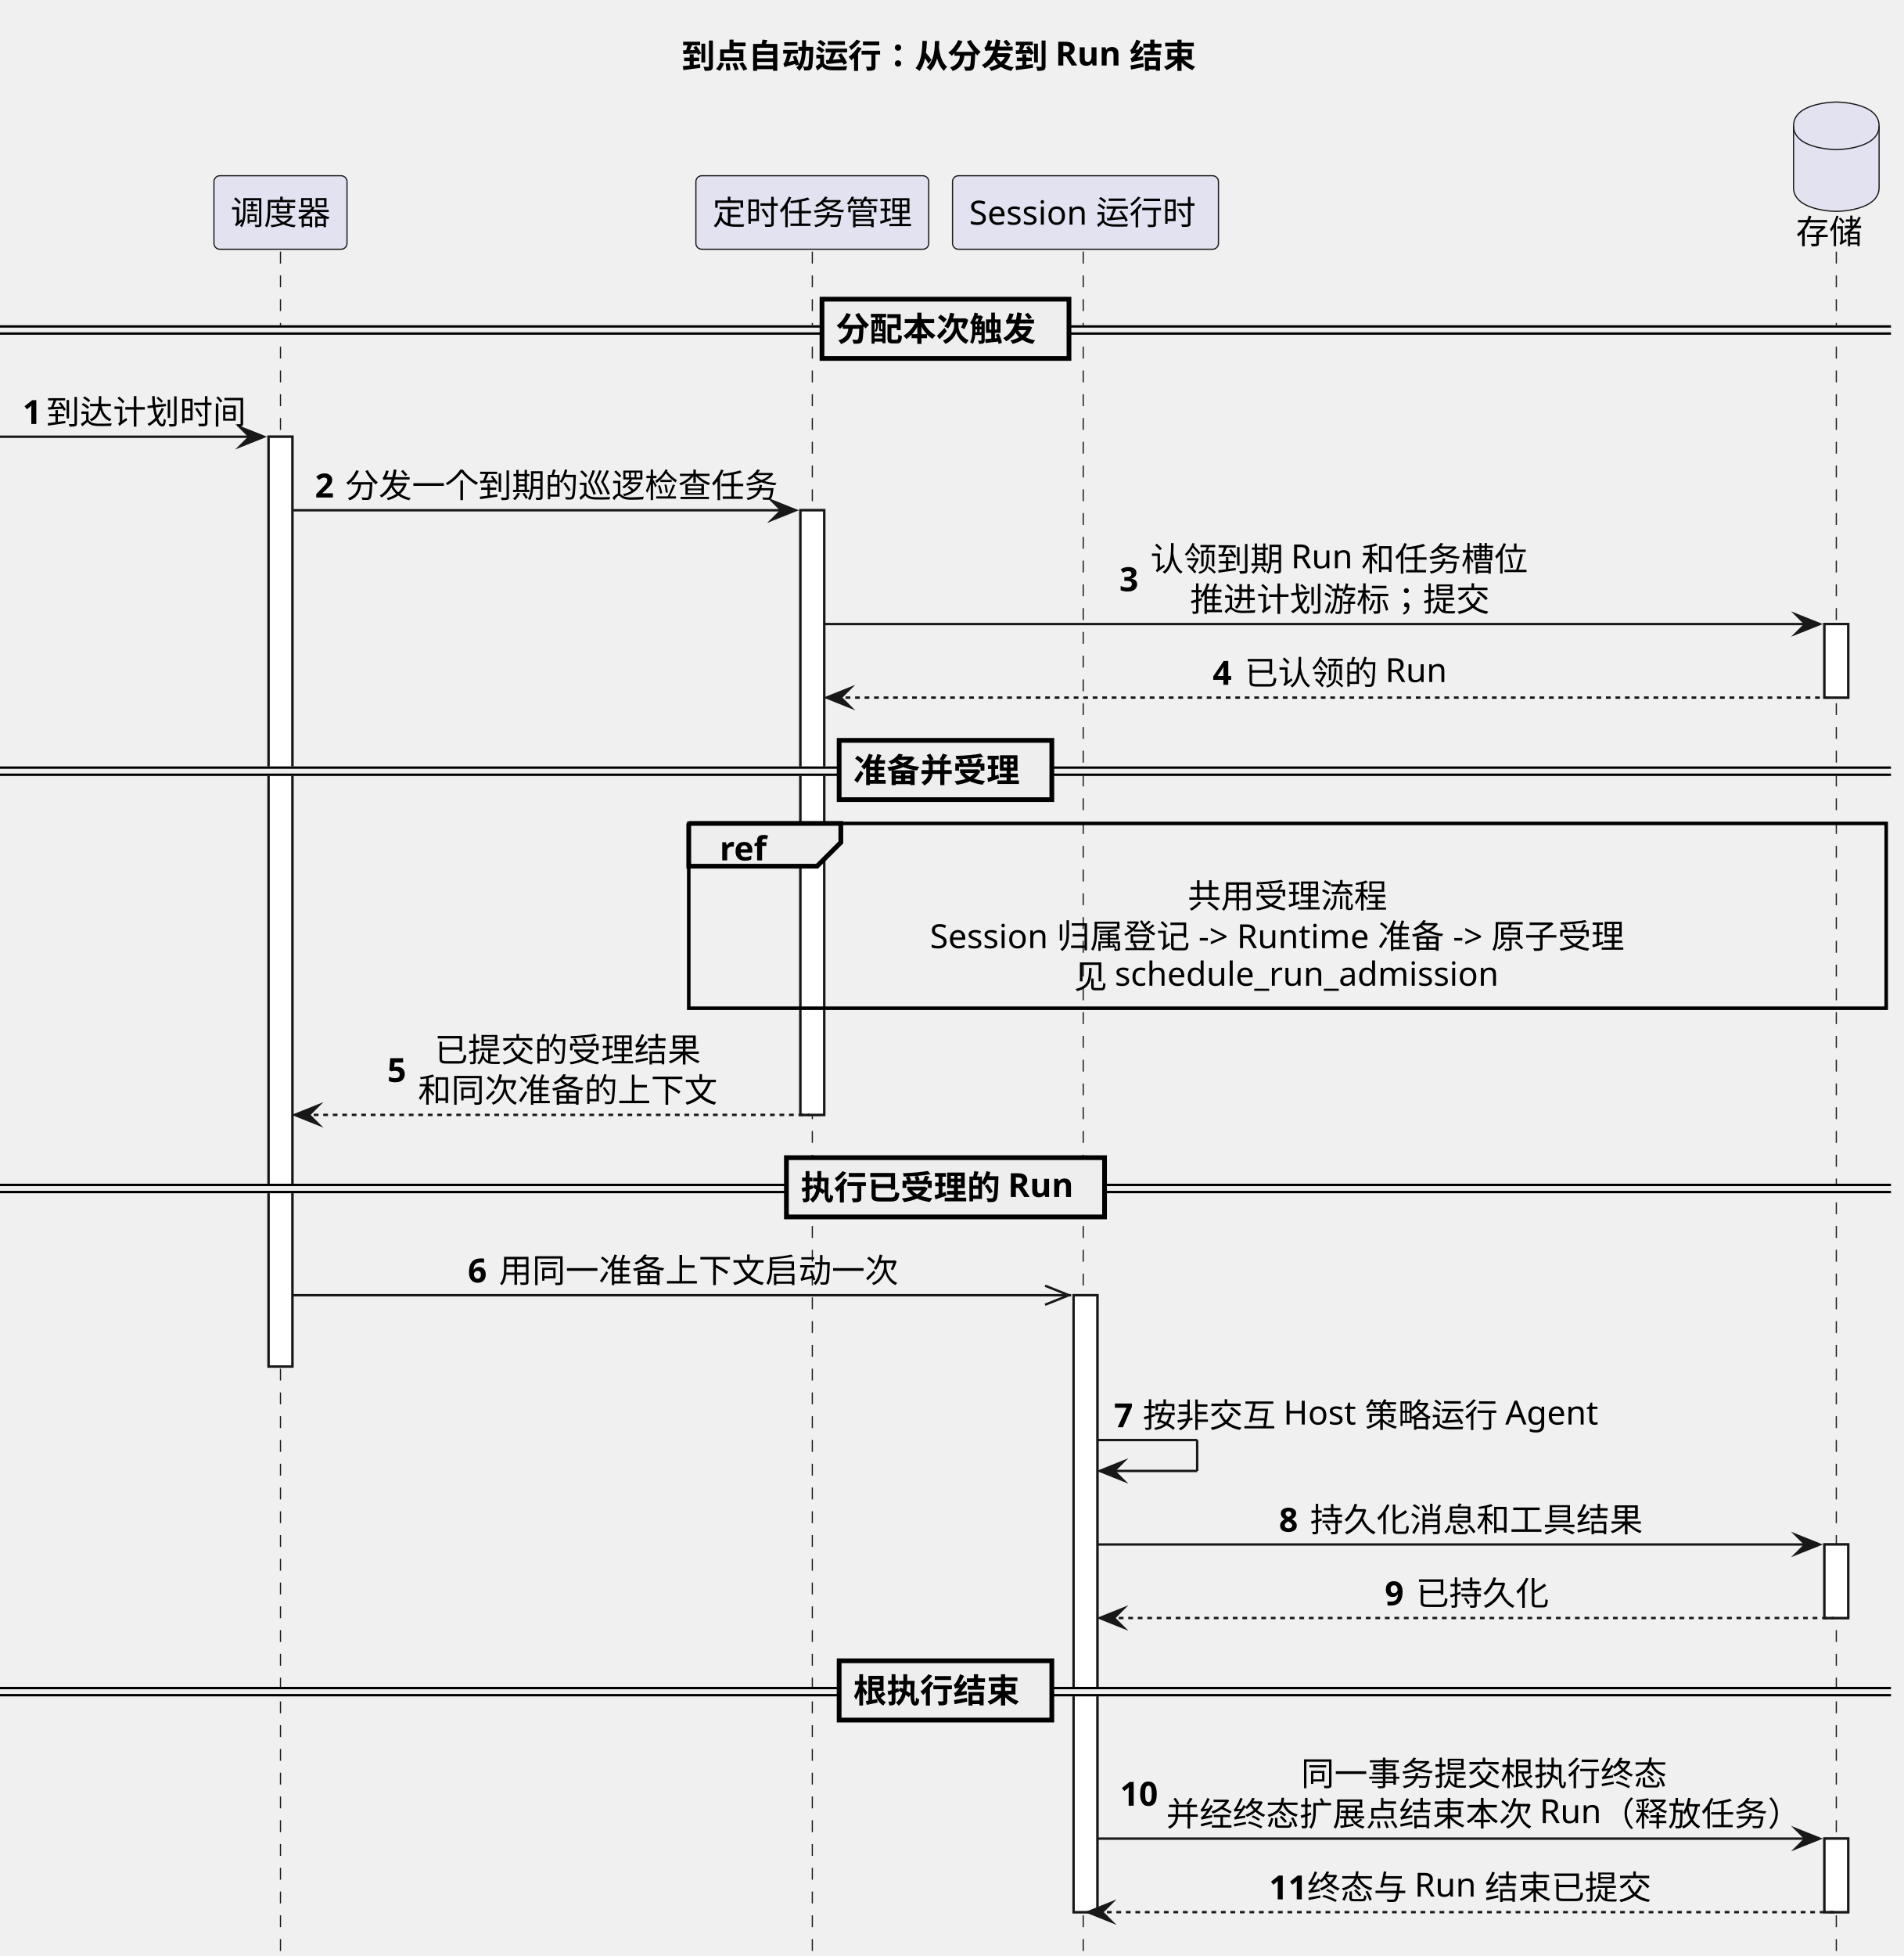
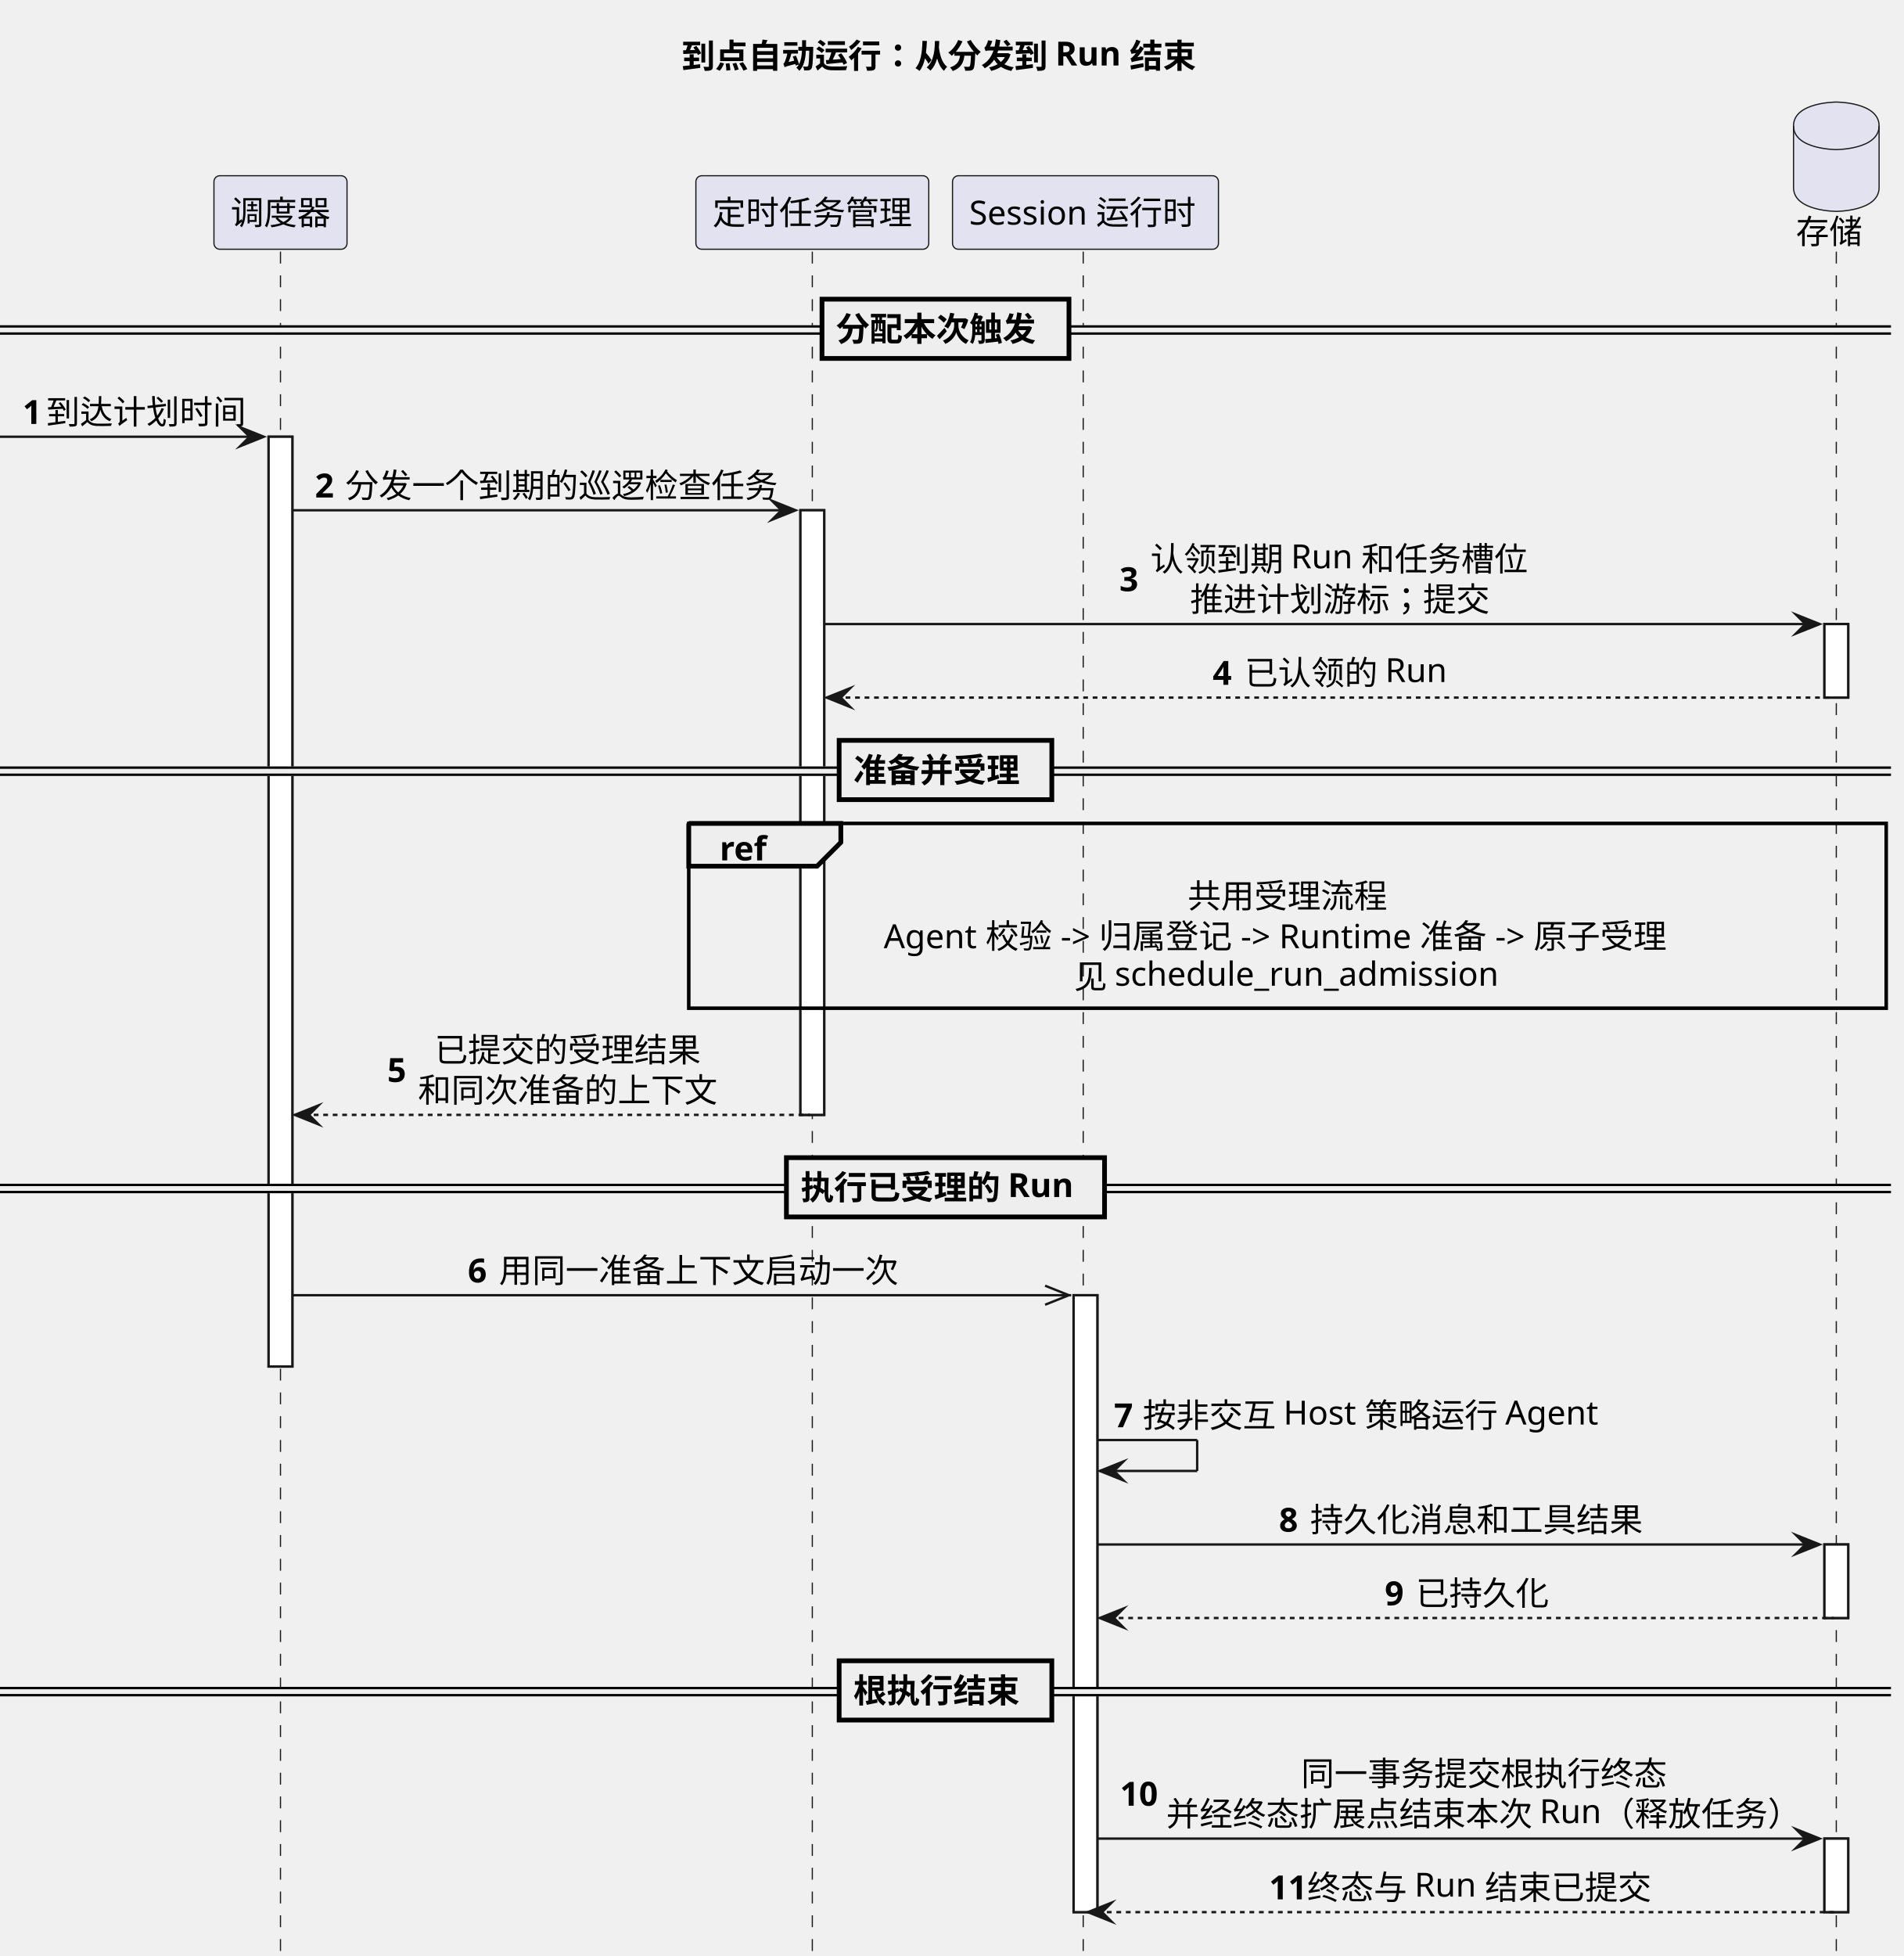
<svg xmlns="http://www.w3.org/2000/svg" contentStyleType="text/css" data-diagram-type="SEQUENCE" height="823px" preserveAspectRatio="none" style="width:801px;height:823px;background:#FFFFFF;" version="1.1" viewBox="0 0 801 823" width="801px" zoomAndPan="magnify">
  <defs />
  <g>
    <g class="title" data-source-line="10">
      <text fill="#000000" font-family="sans-serif" font-size="14" font-weight="700" lengthAdjust="spacing" textLength="220.944" x="286.921" y="28.562">到点自动运行：从分发到 Run 结束</text>
    </g>
    <g>
      <rect fill="#FFFFFF" height="391.213" style="stroke:#181818;stroke-width:1;" width="10" x="113.036" y="183.758" />
    </g>
    <g>
      <rect fill="#FFFFFF" height="254.394" style="stroke:#181818;stroke-width:1;" width="10" x="336.854" y="214.697" />
    </g>
    <g>
      <rect fill="#FFFFFF" height="259.576" style="stroke:#181818;stroke-width:1;" width="10" x="451.813" y="544.971" />
    </g>
    <g>
      <rect fill="#FFFFFF" height="30.939" style="stroke:#181818;stroke-width:1;" width="10" x="767.787" y="262.576" />
    </g>
    <g>
      <rect fill="#FFFFFF" height="30.939" style="stroke:#181818;stroke-width:1;" width="10" x="767.787" y="649.85" />
    </g>
    <g>
      <rect fill="#FFFFFF" height="30.939" style="stroke:#181818;stroke-width:1;" width="10" x="767.787" y="773.607" />
    </g>
    <g class="participant-lifeline" data-entity-uid="part1" data-qualified-name="Scheduler" data-source-line="15" id="part1-lifeline">
      <g>
        <rect fill="#000000" fill-opacity="0" height="716.668" width="8" x="114.036" y="105.879" />
        <line style="stroke:#181818;stroke-width:0.5;stroke-dasharray:5,5;" x1="118.036" x2="118.036" y1="105.879" y2="822.547" />
      </g>
    </g>
    <g class="participant-lifeline" data-entity-uid="part2" data-qualified-name="Schedule" data-source-line="16" id="part2-lifeline">
      <g>
        <rect fill="#000000" fill-opacity="0" height="716.668" width="8" x="337.854" y="105.879" />
        <line style="stroke:#181818;stroke-width:0.5;stroke-dasharray:5,5;" x1="341.854" x2="341.854" y1="105.879" y2="822.547" />
      </g>
    </g>
    <g class="participant-lifeline" data-entity-uid="part3" data-qualified-name="Runtime" data-source-line="17" id="part3-lifeline">
      <g>
        <rect fill="#000000" fill-opacity="0" height="716.668" width="8" x="452.813" y="105.879" />
        <line style="stroke:#181818;stroke-width:0.5;stroke-dasharray:5,5;" x1="455.854" x2="455.854" y1="105.879" y2="822.547" />
      </g>
    </g>
    <g class="participant-lifeline" data-entity-uid="part4" data-qualified-name="Store" data-source-line="18" id="part4-lifeline">
      <g>
        <rect fill="#000000" fill-opacity="0" height="716.668" width="8" x="768.787" y="105.879" />
        <line style="stroke:#181818;stroke-width:0.5;stroke-dasharray:5,5;" x1="772.787" x2="772.787" y1="105.879" y2="822.547" />
      </g>
    </g>
    <g class="participant participant-head" data-entity-uid="part1" data-qualified-name="Scheduler" data-source-line="15" id="part1-head">
      <rect fill="#E2E2F0" height="30.939" rx="2.5" ry="2.5" style="stroke:#181818;stroke-width:0.5;" width="56" x="90.036" y="73.939" />
      <text fill="#000000" font-family="sans-serif" font-size="14" lengthAdjust="spacing" textLength="42" x="97.036" y="94.502">调度器</text>
    </g>
    <g class="participant participant-head" data-entity-uid="part2" data-qualified-name="Schedule" data-source-line="16" id="part2-head">
      <rect fill="#E2E2F0" height="30.939" rx="2.5" ry="2.5" style="stroke:#181818;stroke-width:0.5;" width="98" x="292.854" y="73.939" />
      <text fill="#000000" font-family="sans-serif" font-size="14" lengthAdjust="spacing" textLength="84" x="299.854" y="94.502">定时任务管理</text>
    </g>
    <g class="participant participant-head" data-entity-uid="part3" data-qualified-name="Runtime" data-source-line="17" id="part3-head">
      <rect fill="#E2E2F0" height="30.939" rx="2.5" ry="2.5" style="stroke:#181818;stroke-width:0.5;" width="111.918" x="400.854" y="73.939" />
      <text fill="#000000" font-family="sans-serif" font-size="14" lengthAdjust="spacing" textLength="97.918" x="407.854" y="94.502">Session 运行时</text>
    </g>
    <g class="participant participant-head" data-entity-uid="part4" data-qualified-name="Store" data-source-line="18" id="part4-head">
      <text fill="#000000" font-family="sans-serif" font-size="14" lengthAdjust="spacing" textLength="28" x="755.787" y="102.502">存储</text>
      <path d="M754.787,52.94 C754.787,42.94 772.787,42.94 772.787,42.94 C772.787,42.94 790.787,42.94 790.787,52.94 L790.787,78.939 C790.787,88.939 772.787,88.939 772.787,88.939 C772.787,88.939 754.787,88.939 754.787,78.939 L754.787,52.94" fill="#E2E2F0" style="stroke:#181818;stroke-width:0.5;" />
      <path d="M754.787,52.94 C754.787,62.94 772.787,62.94 772.787,62.94 C772.787,62.94 790.787,62.94 790.787,52.94" fill="none" style="stroke:#181818;stroke-width:0.5;" />
    </g>
    <g>
      <rect fill="#FFFFFF" height="391.213" style="stroke:#181818;stroke-width:1;" width="10" x="113.036" y="183.758" />
    </g>
    <g>
      <rect fill="#FFFFFF" height="254.394" style="stroke:#181818;stroke-width:1;" width="10" x="336.854" y="214.697" />
    </g>
    <g>
      <rect fill="#FFFFFF" height="259.576" style="stroke:#181818;stroke-width:1;" width="10" x="451.813" y="544.971" />
    </g>
    <g>
      <rect fill="#FFFFFF" height="30.939" style="stroke:#181818;stroke-width:1;" width="10" x="767.787" y="262.576" />
    </g>
    <g>
      <rect fill="#FFFFFF" height="30.939" style="stroke:#181818;stroke-width:1;" width="10" x="767.787" y="649.85" />
    </g>
    <g>
      <rect fill="#FFFFFF" height="30.939" style="stroke:#181818;stroke-width:1;" width="10" x="767.787" y="773.607" />
    </g>
    <rect fill="#EEEEEE" height="3" style="stroke:#EEEEEE;stroke-width:1;" width="795.787" x="0" y="137.349" />
    <line style="stroke:#000000;stroke-width:1;" x1="0" x2="795.787" y1="137.349" y2="137.349" />
    <line style="stroke:#000000;stroke-width:1;" x1="0" x2="795.787" y1="140.349" y2="140.349" />
    <rect fill="#EEEEEE" height="24.939" style="stroke:#000000;stroke-width:2;" width="103.94" x="345.923" y="125.879" />
    <text fill="#000000" font-family="sans-serif" font-size="14" font-weight="700" lengthAdjust="spacing" textLength="86.625" x="351.923" y="143.441">分配本次触发</text>
    <g class="message" data-entity-1="part1" data-entity-2="part1" data-source-line="21" id="msg1">
      <polygon fill="#181818" points="101.036,179.758,111.036,183.758,101.036,187.758,105.036,183.758" style="stroke:#181818;stroke-width:1;stroke-linejoin:miter;stroke-miterlimit:10;" />
      <line style="stroke:#181818;stroke-width:1;" x1="0" x2="107.036" y1="183.758" y2="183.758" />
      <text fill="#000000" font-family="sans-serif" font-size="14" font-weight="700" lengthAdjust="spacing" textLength="6.036" x="9.5" y="178.381">1</text>
      <text fill="#000000" font-family="sans-serif" font-size="14" lengthAdjust="spacing" textLength="84" x="19.536" y="178.381">到达计划时间</text>
    </g>
    <g class="message" data-entity-1="part1" data-entity-2="part2" data-source-line="22" id="msg2">
      <polygon fill="#181818" points="324.854,210.697,334.854,214.697,324.854,218.697,328.854,214.697" style="stroke:#181818;stroke-width:1;stroke-linejoin:miter;stroke-miterlimit:10;" />
      <line style="stroke:#181818;stroke-width:1;" x1="123.036" x2="330.854" y1="214.697" y2="214.697" />
      <text fill="#000000" font-family="sans-serif" font-size="14" font-weight="700" lengthAdjust="spacing" textLength="8.818" x="132.536" y="209.32">2</text>
      <text fill="#000000" font-family="sans-serif" font-size="14" lengthAdjust="spacing" textLength="182" x="145.355" y="209.32">分发一个到期的巡逻检查任务</text>
    </g>
    <g class="message" data-entity-1="part2" data-entity-2="part4" data-source-line="23" id="msg3">
      <polygon fill="#181818" points="755.787,258.576,765.787,262.576,755.787,266.576,759.787,262.576" style="stroke:#181818;stroke-width:1;stroke-linejoin:miter;stroke-miterlimit:10;" />
      <line style="stroke:#181818;stroke-width:1;" x1="346.854" x2="761.787" y1="262.576" y2="262.576" />
      <text fill="#000000" font-family="sans-serif" font-size="14" font-weight="700" lengthAdjust="spacing" textLength="9.037" x="471.085" y="248.73">3</text>
      <text fill="#000000" font-family="sans-serif" font-size="14" lengthAdjust="spacing" textLength="159.435" x="484.122" y="240.26">认领到期 Run 和任务槽位</text>
      <text fill="#000000" font-family="sans-serif" font-size="14" lengthAdjust="spacing" textLength="126" x="500.839" y="257.199">推进计划游标；提交</text>
    </g>
    <g class="message" data-entity-1="part4" data-entity-2="part2" data-source-line="24" id="msg4">
      <polygon fill="#181818" points="357.854,289.516,347.854,293.516,357.854,297.516,353.854,293.516" style="stroke:#181818;stroke-width:1;stroke-linejoin:miter;stroke-miterlimit:10;" />
      <line style="stroke:#181818;stroke-width:1;stroke-dasharray:2,2;" x1="351.854" x2="771.787" y1="293.516" y2="293.516" />
      <text fill="#000000" font-family="sans-serif" font-size="14" font-weight="700" lengthAdjust="spacing" textLength="9.468" x="510.338" y="288.139">4</text>
      <text fill="#000000" font-family="sans-serif" font-size="14" lengthAdjust="spacing" textLength="85.497" x="523.806" y="288.139">已认领的 Run</text>
    </g>
    <rect fill="#EEEEEE" height="3" style="stroke:#EEEEEE;stroke-width:1;" width="795.787" x="0" y="322.985" />
    <line style="stroke:#000000;stroke-width:1;" x1="0" x2="795.787" y1="322.985" y2="322.985" />
    <line style="stroke:#000000;stroke-width:1;" x1="0" x2="795.787" y1="325.985" y2="325.985" />
    <rect fill="#EEEEEE" height="24.939" style="stroke:#000000;stroke-width:2;" width="89.503" x="353.142" y="311.516" />
    <text fill="#000000" font-family="sans-serif" font-size="14" font-weight="700" lengthAdjust="spacing" textLength="72.188" x="359.142" y="329.078">准备并受理</text>
    <rect fill="none" height="77.758" style="stroke:#000000;stroke-width:1.5;" width="503.933" x="289.854" y="346.455" />
    <path d="M289.854,346.455 L353.854,346.455 L353.854,354.455 L343.854,364.455 L289.854,364.455 L289.854,346.455" fill="#EEEEEE" style="stroke:#000000;stroke-width:2;" />
    <text fill="#000000" font-family="sans-serif" font-size="14" font-weight="700" lengthAdjust="spacing" textLength="19.612" x="302.854" y="362.018">ref</text>
    <text fill="#000000" font-family="sans-serif" font-size="14" lengthAdjust="spacing" textLength="84" x="499.821" y="382.018">共用受理流程</text>
-     <text fill="#000000" font-family="sans-serif" font-size="14" lengthAdjust="spacing" textLength="300.966" x="391.338" y="398.957">Session 归属登记 -&gt; Runtime 准备 -&gt; 原子受理</text>
+     <text fill="#000000" font-family="sans-serif" font-size="14" lengthAdjust="spacing" textLength="339.821" x="371.91" y="398.957">Agent 校验 -&gt; 归属登记 -&gt; Runtime 准备 -&gt; 原子受理</text>
    <text fill="#000000" font-family="sans-serif" font-size="14" lengthAdjust="spacing" textLength="179.683" x="451.979" y="415.897">见 schedule_run_admission</text>
    <g class="message" data-entity-1="part2" data-entity-2="part1" data-source-line="31" id="msg5">
      <polygon fill="#181818" points="134.036,465.092,124.036,469.092,134.036,473.092,130.036,469.092" style="stroke:#181818;stroke-width:1;stroke-linejoin:miter;stroke-miterlimit:10;" />
      <line style="stroke:#181818;stroke-width:1;stroke-dasharray:2,2;" x1="128.036" x2="340.854" y1="469.092" y2="469.092" />
      <text fill="#000000" font-family="sans-serif" font-size="14" font-weight="700" lengthAdjust="spacing" textLength="8.948" x="162.971" y="455.245">5</text>
      <text fill="#000000" font-family="sans-serif" font-size="14" lengthAdjust="spacing" textLength="112" x="182.919" y="446.775">已提交的受理结果</text>
      <text fill="#000000" font-family="sans-serif" font-size="14" lengthAdjust="spacing" textLength="126" x="175.919" y="463.715">和同次准备的上下文</text>
    </g>
    <rect fill="#EEEEEE" height="3" style="stroke:#EEEEEE;stroke-width:1;" width="795.787" x="0" y="498.562" />
    <line style="stroke:#000000;stroke-width:1;" x1="0" x2="795.787" y1="498.562" y2="498.562" />
    <line style="stroke:#000000;stroke-width:1;" x1="0" x2="795.787" y1="501.562" y2="501.562" />
    <rect fill="#EEEEEE" height="24.939" style="stroke:#000000;stroke-width:2;" width="133.882" x="330.953" y="487.092" />
    <text fill="#000000" font-family="sans-serif" font-size="14" font-weight="700" lengthAdjust="spacing" textLength="116.566" x="336.953" y="504.654">执行已受理的 Run</text>
    <g class="message" data-entity-1="part1" data-entity-2="part3" data-source-line="33" id="msg6">
      <line style="stroke:#181818;stroke-width:1;" x1="449.813" x2="439.813" y1="544.971" y2="540.971" />
      <line style="stroke:#181818;stroke-width:1;" x1="449.813" x2="439.813" y1="544.971" y2="548.971" />
      <line style="stroke:#181818;stroke-width:1;" x1="123.036" x2="450.813" y1="544.971" y2="544.971" />
      <text fill="#000000" font-family="sans-serif" font-size="14" font-weight="700" lengthAdjust="spacing" textLength="9.092" x="196.879" y="539.594">6</text>
      <text fill="#000000" font-family="sans-serif" font-size="14" lengthAdjust="spacing" textLength="168" x="209.971" y="539.594">用同一准备上下文启动一次</text>
    </g>
    <g class="message" data-entity-1="part3" data-entity-2="part3" data-source-line="35" id="msg7">
      <line style="stroke:#181818;stroke-width:1;" x1="461.813" x2="503.813" y1="605.91" y2="605.91" />
      <line style="stroke:#181818;stroke-width:1;" x1="503.813" x2="503.813" y1="605.91" y2="618.91" />
      <line style="stroke:#181818;stroke-width:1;" x1="462.813" x2="503.813" y1="618.91" y2="618.91" />
      <polygon fill="#181818" points="472.813,614.91,462.813,618.91,472.813,622.91,468.813,618.91" style="stroke:#181818;stroke-width:1;stroke-linejoin:miter;stroke-miterlimit:10;" />
      <text fill="#000000" font-family="sans-serif" font-size="14" font-weight="700" lengthAdjust="spacing" textLength="8.142" x="468.813" y="600.533">7</text>
      <text fill="#000000" font-family="sans-serif" font-size="14" lengthAdjust="spacing" textLength="193.84" x="480.955" y="600.533">按非交互 Host 策略运行 Agent</text>
    </g>
    <g class="message" data-entity-1="part3" data-entity-2="part4" data-source-line="36" id="msg8">
      <polygon fill="#181818" points="755.787,645.85,765.787,649.85,755.787,653.85,759.787,649.85" style="stroke:#181818;stroke-width:1;stroke-linejoin:miter;stroke-miterlimit:10;" />
      <line style="stroke:#181818;stroke-width:1;" x1="461.813" x2="761.787" y1="649.85" y2="649.85" />
      <text fill="#000000" font-family="sans-serif" font-size="14" font-weight="700" lengthAdjust="spacing" textLength="9.112" x="538.244" y="644.473">8</text>
      <text fill="#000000" font-family="sans-serif" font-size="14" lengthAdjust="spacing" textLength="140" x="551.356" y="644.473">持久化消息和工具结果</text>
    </g>
    <g class="message" data-entity-1="part4" data-entity-2="part3" data-source-line="37" id="msg9">
      <polygon fill="#181818" points="472.813,676.789,462.813,680.789,472.813,684.789,468.813,680.789" style="stroke:#181818;stroke-width:1;stroke-linejoin:miter;stroke-miterlimit:10;" />
      <line style="stroke:#181818;stroke-width:1;stroke-dasharray:2,2;" x1="466.813" x2="771.787" y1="680.789" y2="680.789" />
      <text fill="#000000" font-family="sans-serif" font-size="14" font-weight="700" lengthAdjust="spacing" textLength="9.092" x="582.754" y="675.412">9</text>
      <text fill="#000000" font-family="sans-serif" font-size="14" lengthAdjust="spacing" textLength="56" x="595.846" y="675.412">已持久化</text>
    </g>
    <rect fill="#EEEEEE" height="3" style="stroke:#EEEEEE;stroke-width:1;" width="795.787" x="0" y="710.259" />
    <line style="stroke:#000000;stroke-width:1;" x1="0" x2="795.787" y1="710.259" y2="710.259" />
    <line style="stroke:#000000;stroke-width:1;" x1="0" x2="795.787" y1="713.259" y2="713.259" />
    <rect fill="#EEEEEE" height="24.939" style="stroke:#000000;stroke-width:2;" width="89.503" x="353.142" y="698.789" />
    <text fill="#000000" font-family="sans-serif" font-size="14" font-weight="700" lengthAdjust="spacing" textLength="72.188" x="359.142" y="716.352">根执行结束</text>
    <g class="message" data-entity-1="part3" data-entity-2="part4" data-source-line="39" id="msg10">
      <polygon fill="#181818" points="755.787,769.607,765.787,773.607,755.787,777.607,759.787,773.607" style="stroke:#181818;stroke-width:1;stroke-linejoin:miter;stroke-miterlimit:10;" />
      <line style="stroke:#181818;stroke-width:1;" x1="461.813" x2="761.787" y1="773.607" y2="773.607" />
      <text fill="#000000" font-family="sans-serif" font-size="14" font-weight="700" lengthAdjust="spacing" textLength="15.477" x="471.313" y="759.761">10</text>
      <text fill="#000000" font-family="sans-serif" font-size="14" lengthAdjust="spacing" textLength="154" x="547.539" y="751.291">同一事务提交根执行终态</text>
      <text fill="#000000" font-family="sans-serif" font-size="14" lengthAdjust="spacing" textLength="267.497" x="490.79" y="768.231">并经终态扩展点结束本次 Run（释放任务）</text>
    </g>
    <g class="message" data-entity-1="part4" data-entity-2="part3" data-source-line="40" id="msg11">
      <polygon fill="#181818" points="467.813,800.547,457.813,804.547,467.813,808.547,463.813,804.547" style="stroke:#181818;stroke-width:1;stroke-linejoin:miter;stroke-miterlimit:10;" />
      <line style="stroke:#181818;stroke-width:1;stroke-dasharray:2,2;" x1="461.813" x2="771.787" y1="804.547" y2="804.547" />
      <text fill="#000000" font-family="sans-serif" font-size="14" font-weight="700" lengthAdjust="spacing" textLength="12.072" x="534.047" y="799.17">11</text>
      <text fill="#000000" font-family="sans-serif" font-size="14" lengthAdjust="spacing" textLength="145.435" x="550.119" y="799.17">终态与 Run 结束已提交</text>
    </g>
  </g>
</svg>
